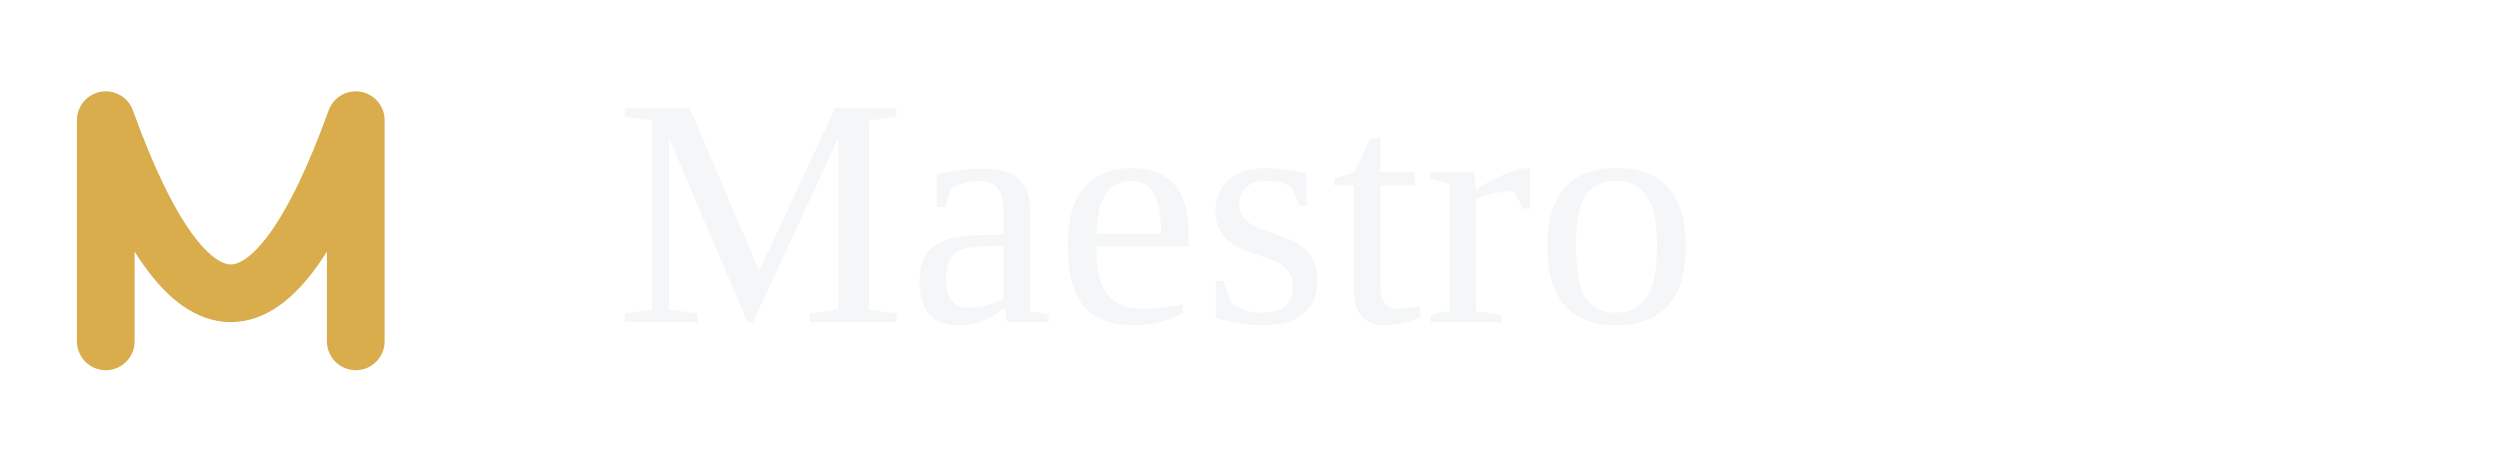
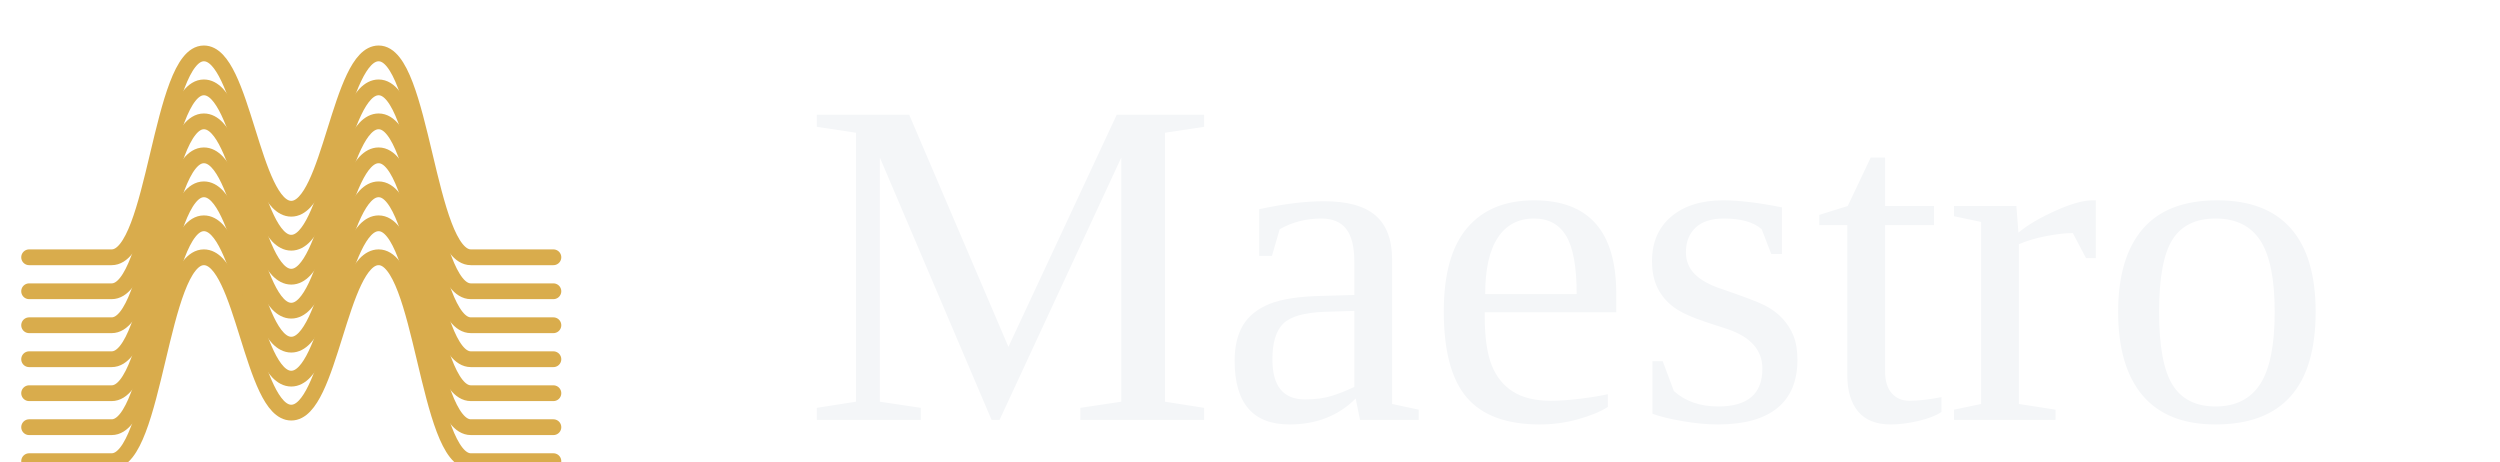
- <svg xmlns="http://www.w3.org/2000/svg" viewBox="0 0 260 48" width="260" height="48" role="img" aria-label="Maestro">
-   <path d="M11 35.5V12.5Q24 48.5 37 12.5V35.5" fill="none" stroke="#D9AC4C" stroke-width="6" stroke-linecap="round" stroke-linejoin="round" />
-   <text x="64" y="33.5" font-family="Instrument Serif, Playfair Display, Georgia, 'Times New Roman', serif" font-size="34" letter-spacing="0.2" fill="#F4F6F8">Maestro</text>
+ <svg xmlns="http://www.w3.org/2000/svg" viewBox="10 30 1030 190" width="1030" height="190" role="img" aria-label="Maestro">
+   <g fill="none" stroke="#D9AC4C" stroke-width="6.5" stroke-linecap="round">
+     <path d="M22 136 L56 136 C74 136 76 52 94 52 C110 52 114 116 130 116 C146 116 150 52 166 52 C184 52 186 136 204 136 L238 136" />
+     <path d="M22 150 L56 150 C74 150 76 66 94 66 C110 66 114 130 130 130 C146 130 150 66 166 66 C184 66 186 150 204 150 L238 150" />
+     <path d="M22 164 L56 164 C74 164 76 80 94 80 C110 80 114 144 130 144 C146 144 150 80 166 80 C184 80 186 164 204 164 L238 164" />
+     <path d="M22 178 L56 178 C74 178 76 94 94 94 C110 94 114 158 130 158 C146 158 150 94 166 94 C184 94 186 178 204 178 L238 178" />
+     <path d="M22 192 L56 192 C74 192 76 108 94 108 C110 108 114 172 130 172 C146 172 150 108 166 108 C184 108 186 192 204 192 L238 192" />
+     <path d="M22 206 L56 206 C74 206 76 122 94 122 C110 122 114 186 130 186 C146 186 150 122 166 122 C184 122 186 206 204 206 L238 206" />
+     <path d="M22 220 L56 220 C74 220 76 136 94 136 C110 136 114 200 130 200 C146 200 150 136 166 136 C184 136 186 220 204 220 L238 220" />
+   </g>
+   <text x="341" y="203" font-family="Instrument Serif, Georgia, 'Times New Roman', serif" font-size="192" letter-spacing="0.2" fill="#F4F6F8">Maestro</text>
</svg>
